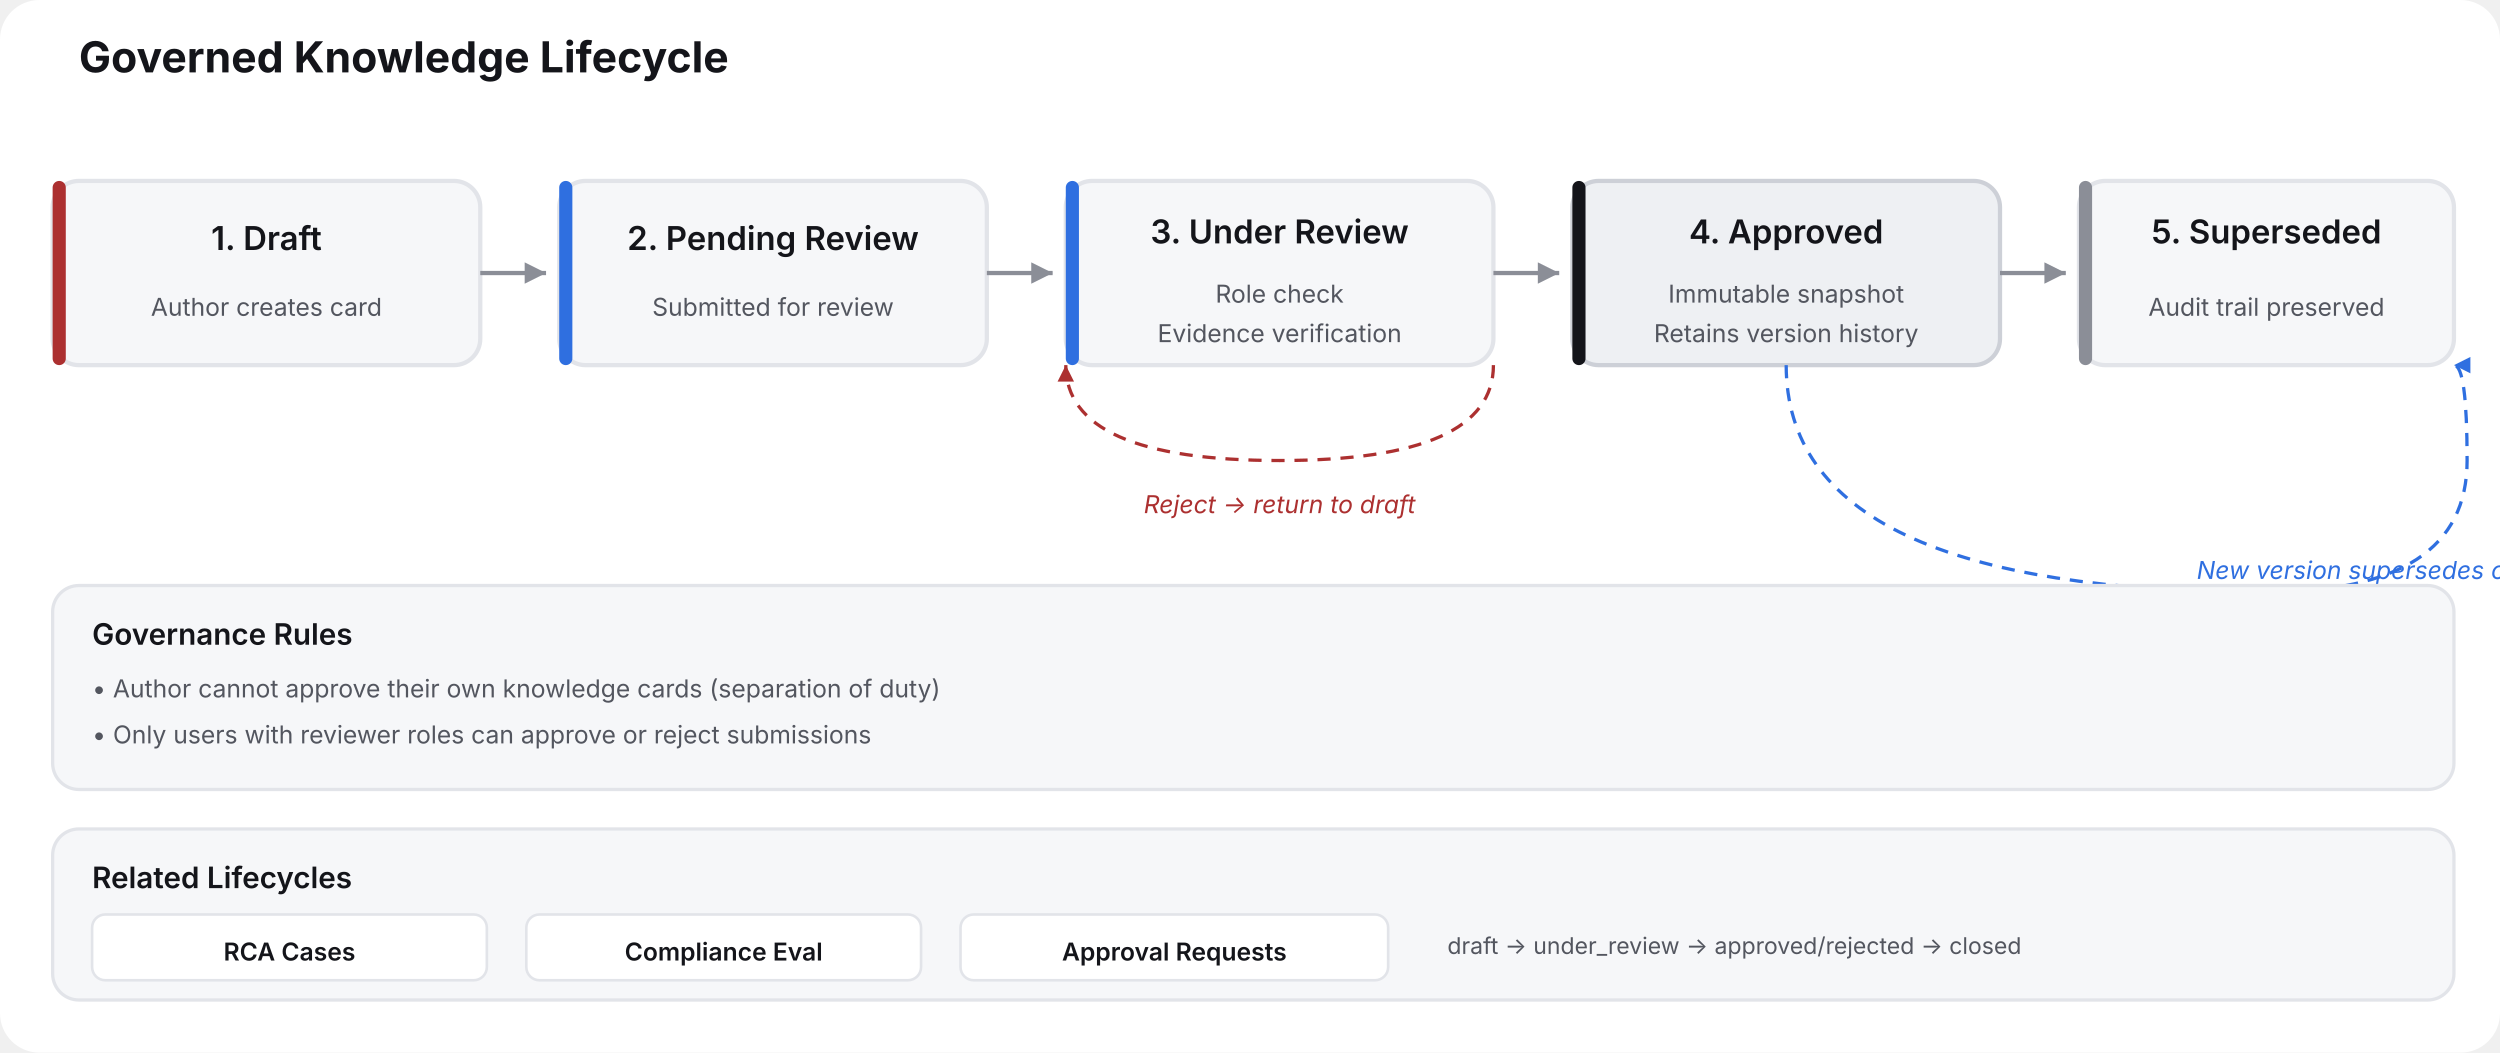
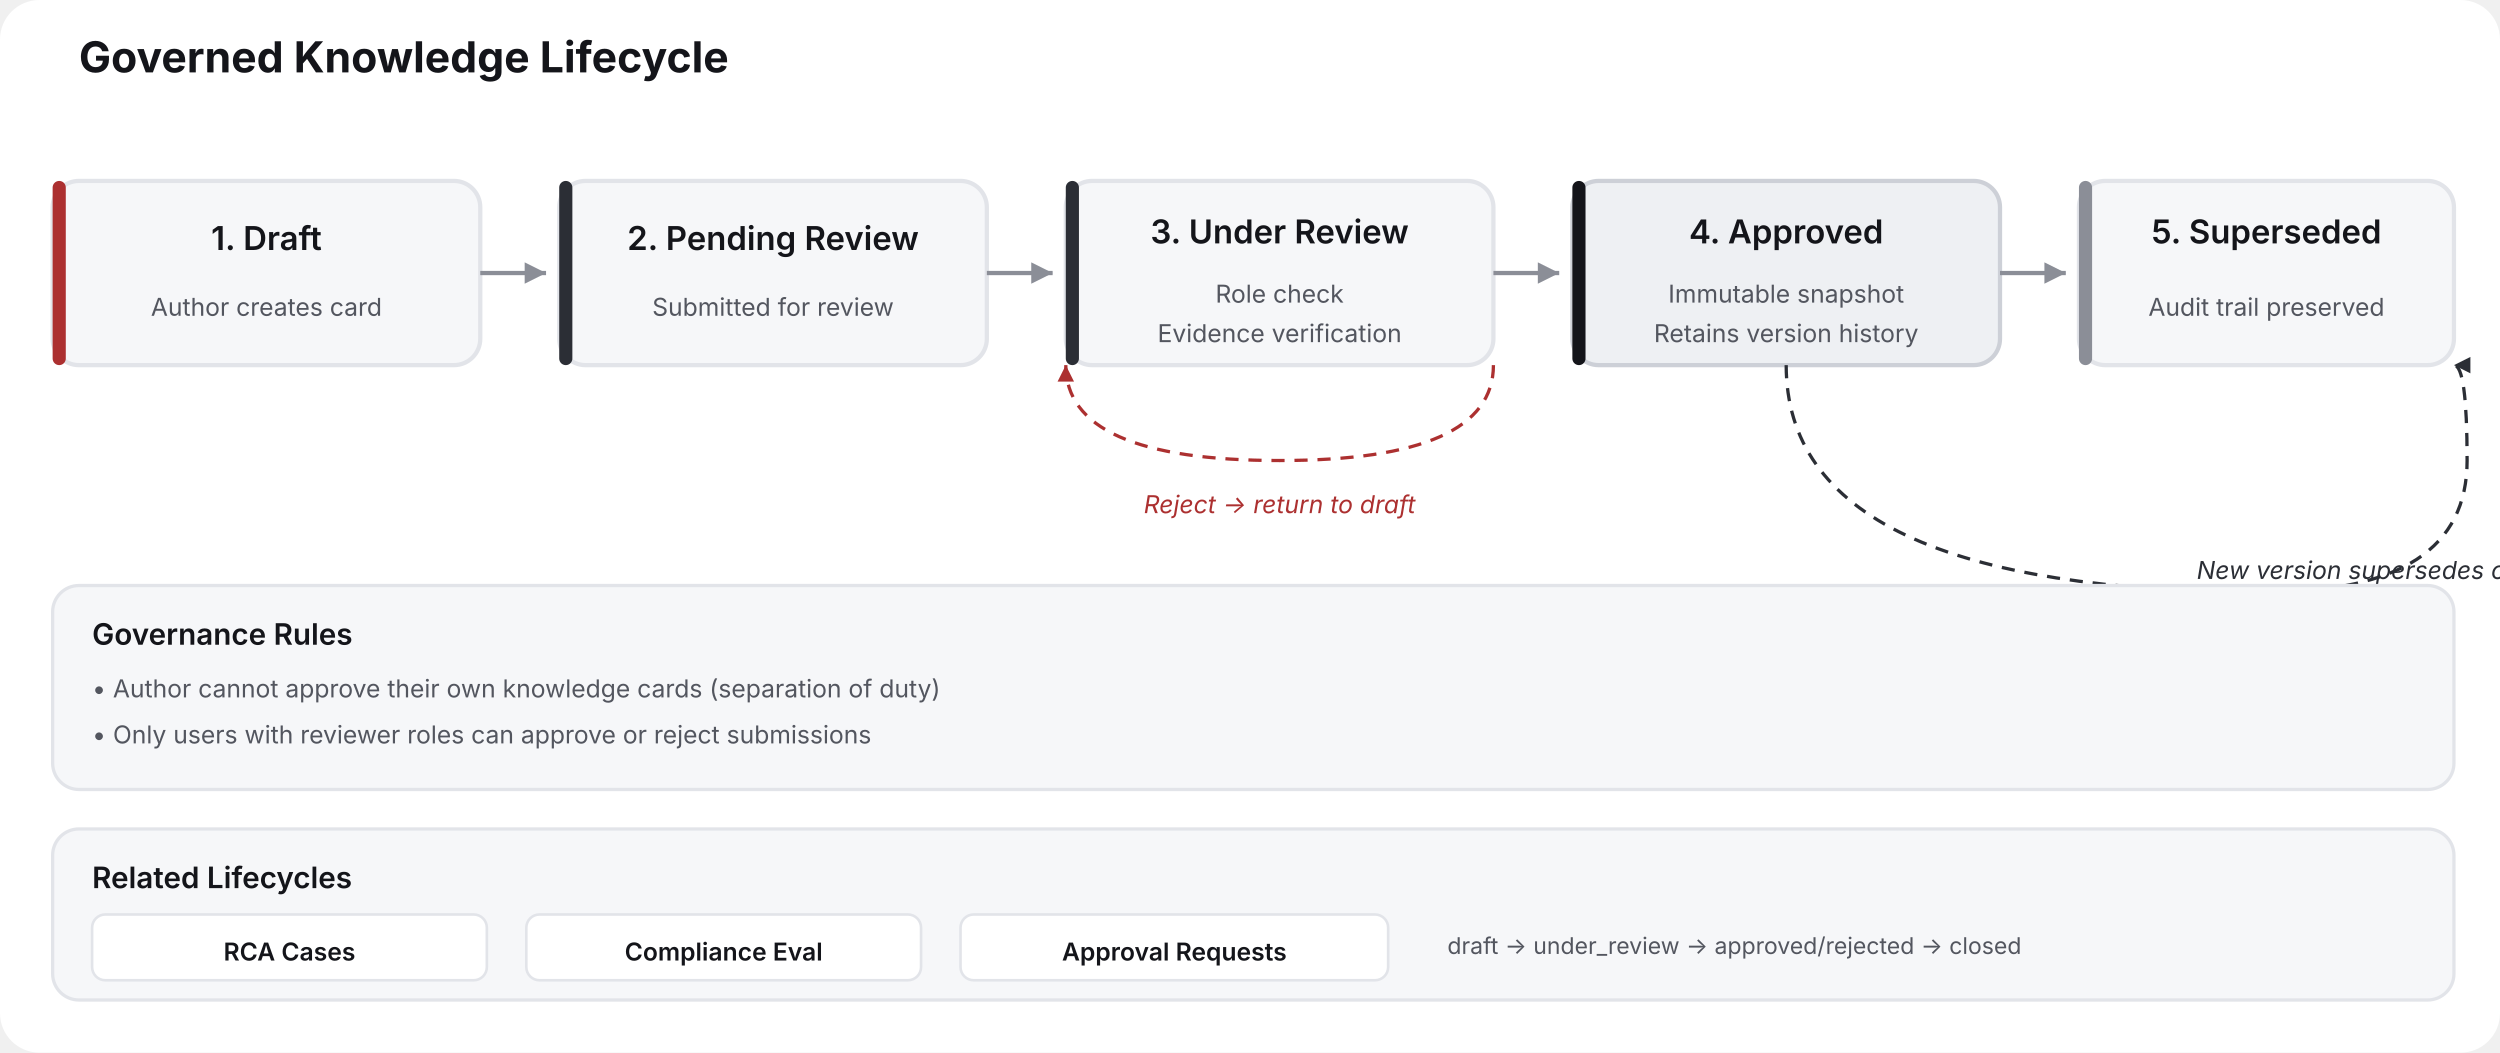
<svg xmlns="http://www.w3.org/2000/svg" viewBox="0 0 760 320" font-family="system-ui, -apple-system, sans-serif">
  <defs>
    <marker id="a" viewBox="0 0 10 10" refX="10" refY="5" markerWidth="5" markerHeight="5" orient="auto">
      <path d="M0,0 L10,5 L0,10 Z" fill="#8b8e97" />
    </marker>
    <marker id="b" viewBox="0 0 10 10" refX="10" refY="5" markerWidth="5" markerHeight="5" orient="auto">
      <path d="M0,0 L10,5 L0,10 Z" fill="#ac3030" />
    </marker>
    <marker id="c" viewBox="0 0 10 10" refX="10" refY="5" markerWidth="5" markerHeight="5" orient="auto">
-       <path d="M0,0 L10,5 L0,10 Z" fill="#2f6fe0" />
+       <path d="M0,0 L10,5 L0,10 Z" fill="#2b2e35" />
    </marker>
  </defs>
  <rect width="760" height="320" fill="#ffffff" rx="12" />
  <text x="24" y="22" fill="#14151a" font-size="13" font-weight="700">Governed Knowledge Lifecycle</text>
  <rect x="16" y="55" width="130" height="56" rx="8" fill="#f6f7f9" stroke="#e2e4e9" stroke-width="1.3" />
  <rect x="16" y="55" width="4" height="56" rx="2" fill="#ac3030" />
  <text x="81" y="76" fill="#14151a" font-size="10" font-weight="600" text-anchor="middle">1. Draft</text>
  <text x="81" y="96" fill="#53565f" font-size="7.5" text-anchor="middle">Author creates card</text>
  <line x1="146" y1="83" x2="166" y2="83" stroke="#8b8e97" stroke-width="1.3" marker-end="url(#a)" />
  <rect x="170" y="55" width="130" height="56" rx="8" fill="#f6f7f9" stroke="#e2e4e9" stroke-width="1.3" />
-   <rect x="170" y="55" width="4" height="56" rx="2" fill="#2f6fe0" />
+   <rect x="170" y="55" width="4" height="56" rx="2" fill="#2b2e35" />
  <text x="235" y="76" fill="#14151a" font-size="10" font-weight="600" text-anchor="middle">2. Pending Review</text>
  <text x="235" y="96" fill="#53565f" font-size="7.5" text-anchor="middle">Submitted for review</text>
  <line x1="300" y1="83" x2="320" y2="83" stroke="#8b8e97" stroke-width="1.3" marker-end="url(#a)" />
  <rect x="324" y="55" width="130" height="56" rx="8" fill="#f6f7f9" stroke="#e2e4e9" stroke-width="1.3" />
-   <rect x="324" y="55" width="4" height="56" rx="2" fill="#2f6fe0" />
+   <rect x="324" y="55" width="4" height="56" rx="2" fill="#2b2e35" />
  <text x="389" y="74" fill="#14151a" font-size="10" font-weight="600" text-anchor="middle">3. Under Review</text>
  <text x="389" y="92" fill="#53565f" font-size="7.5" text-anchor="middle">Role check</text>
  <text x="389" y="104" fill="#53565f" font-size="7.5" text-anchor="middle">Evidence verification</text>
  <line x1="454" y1="83" x2="474" y2="83" stroke="#8b8e97" stroke-width="1.3" marker-end="url(#a)" />
  <rect x="478" y="55" width="130" height="56" rx="8" fill="#eef0f3" stroke="#cdd0d7" stroke-width="1.3" />
  <rect x="478" y="55" width="4" height="56" rx="2" fill="#14151a" />
  <text x="543" y="74" fill="#14151a" font-size="10" font-weight="600" text-anchor="middle">4. Approved</text>
  <text x="543" y="92" fill="#53565f" font-size="7.5" text-anchor="middle">Immutable snapshot</text>
  <text x="543" y="104" fill="#53565f" font-size="7.5" text-anchor="middle">Retains version history</text>
  <line x1="608" y1="83" x2="628" y2="83" stroke="#8b8e97" stroke-width="1.3" marker-end="url(#a)" />
  <rect x="632" y="55" width="114" height="56" rx="8" fill="#f6f7f9" stroke="#e2e4e9" stroke-width="1.3" />
  <rect x="632" y="55" width="4" height="56" rx="2" fill="#8b8e97" />
  <text x="689" y="74" fill="#14151a" font-size="10" font-weight="600" text-anchor="middle">5. Superseded</text>
  <text x="689" y="96" fill="#53565f" font-size="7.5" text-anchor="middle">Audit trail preserved</text>
  <path d="M454 111 Q454 140 389 140 Q324 140 324 111" stroke="#ac3030" stroke-width="1" stroke-dasharray="4 3" fill="none" marker-end="url(#b)" />
  <text x="389" y="156" fill="#ac3030" font-size="7.5" font-style="italic" text-anchor="middle">Reject → return to draft</text>
-   <path d="M543 111 Q543 180 689 180 Q750 180 750 140 Q750 111 746 111" stroke="#2f6fe0" stroke-width="1" stroke-dasharray="4 3" fill="none" marker-end="url(#c)" />
-   <text x="718" y="176" fill="#2f6fe0" font-size="7.5" font-style="italic" text-anchor="middle">New version supersedes old</text>
+   <path d="M543 111 Q543 180 689 180 Q750 180 750 140 Q750 111 746 111" stroke="#2b2e35" stroke-width="1" stroke-dasharray="4 3" fill="none" marker-end="url(#c)" />
+   <text x="718" y="176" fill="#2b2e35" font-size="7.5" font-style="italic" text-anchor="middle">New version supersedes old</text>
  <rect x="16" y="178" width="730" height="62" rx="8" fill="#f6f7f9" stroke="#e2e4e9" stroke-width="1" />
  <text x="28" y="196" fill="#14151a" font-size="9" font-weight="600">Governance Rules</text>
  <text x="28" y="212" fill="#53565f" font-size="7.5">• Author cannot approve their own knowledge cards (separation of duty)</text>
  <text x="28" y="226" fill="#53565f" font-size="7.5">• Only users with reviewer roles can approve or reject submissions</text>
  <rect x="16" y="252" width="730" height="52" rx="8" fill="#f6f7f9" stroke="#e2e4e9" stroke-width="1" />
  <text x="28" y="270" fill="#14151a" font-size="9" font-weight="600">Related Lifecycles</text>
  <rect x="28" y="278" width="120" height="20" rx="4" fill="#ffffff" stroke="#e2e4e9" stroke-width="0.8" />
  <text x="88" y="292" fill="#14151a" font-size="7.5" font-weight="600" text-anchor="middle">RCA Cases</text>
  <rect x="160" y="278" width="120" height="20" rx="4" fill="#ffffff" stroke="#e2e4e9" stroke-width="0.8" />
  <text x="220" y="292" fill="#14151a" font-size="7.5" font-weight="600" text-anchor="middle">Compliance Eval</text>
  <rect x="292" y="278" width="130" height="20" rx="4" fill="#ffffff" stroke="#e2e4e9" stroke-width="0.8" />
  <text x="357" y="292" fill="#14151a" font-size="7.5" font-weight="600" text-anchor="middle">Approval Requests</text>
  <text x="440" y="290" fill="#53565f" font-size="7">draft → under_review → approved/rejected → closed</text>
</svg>
